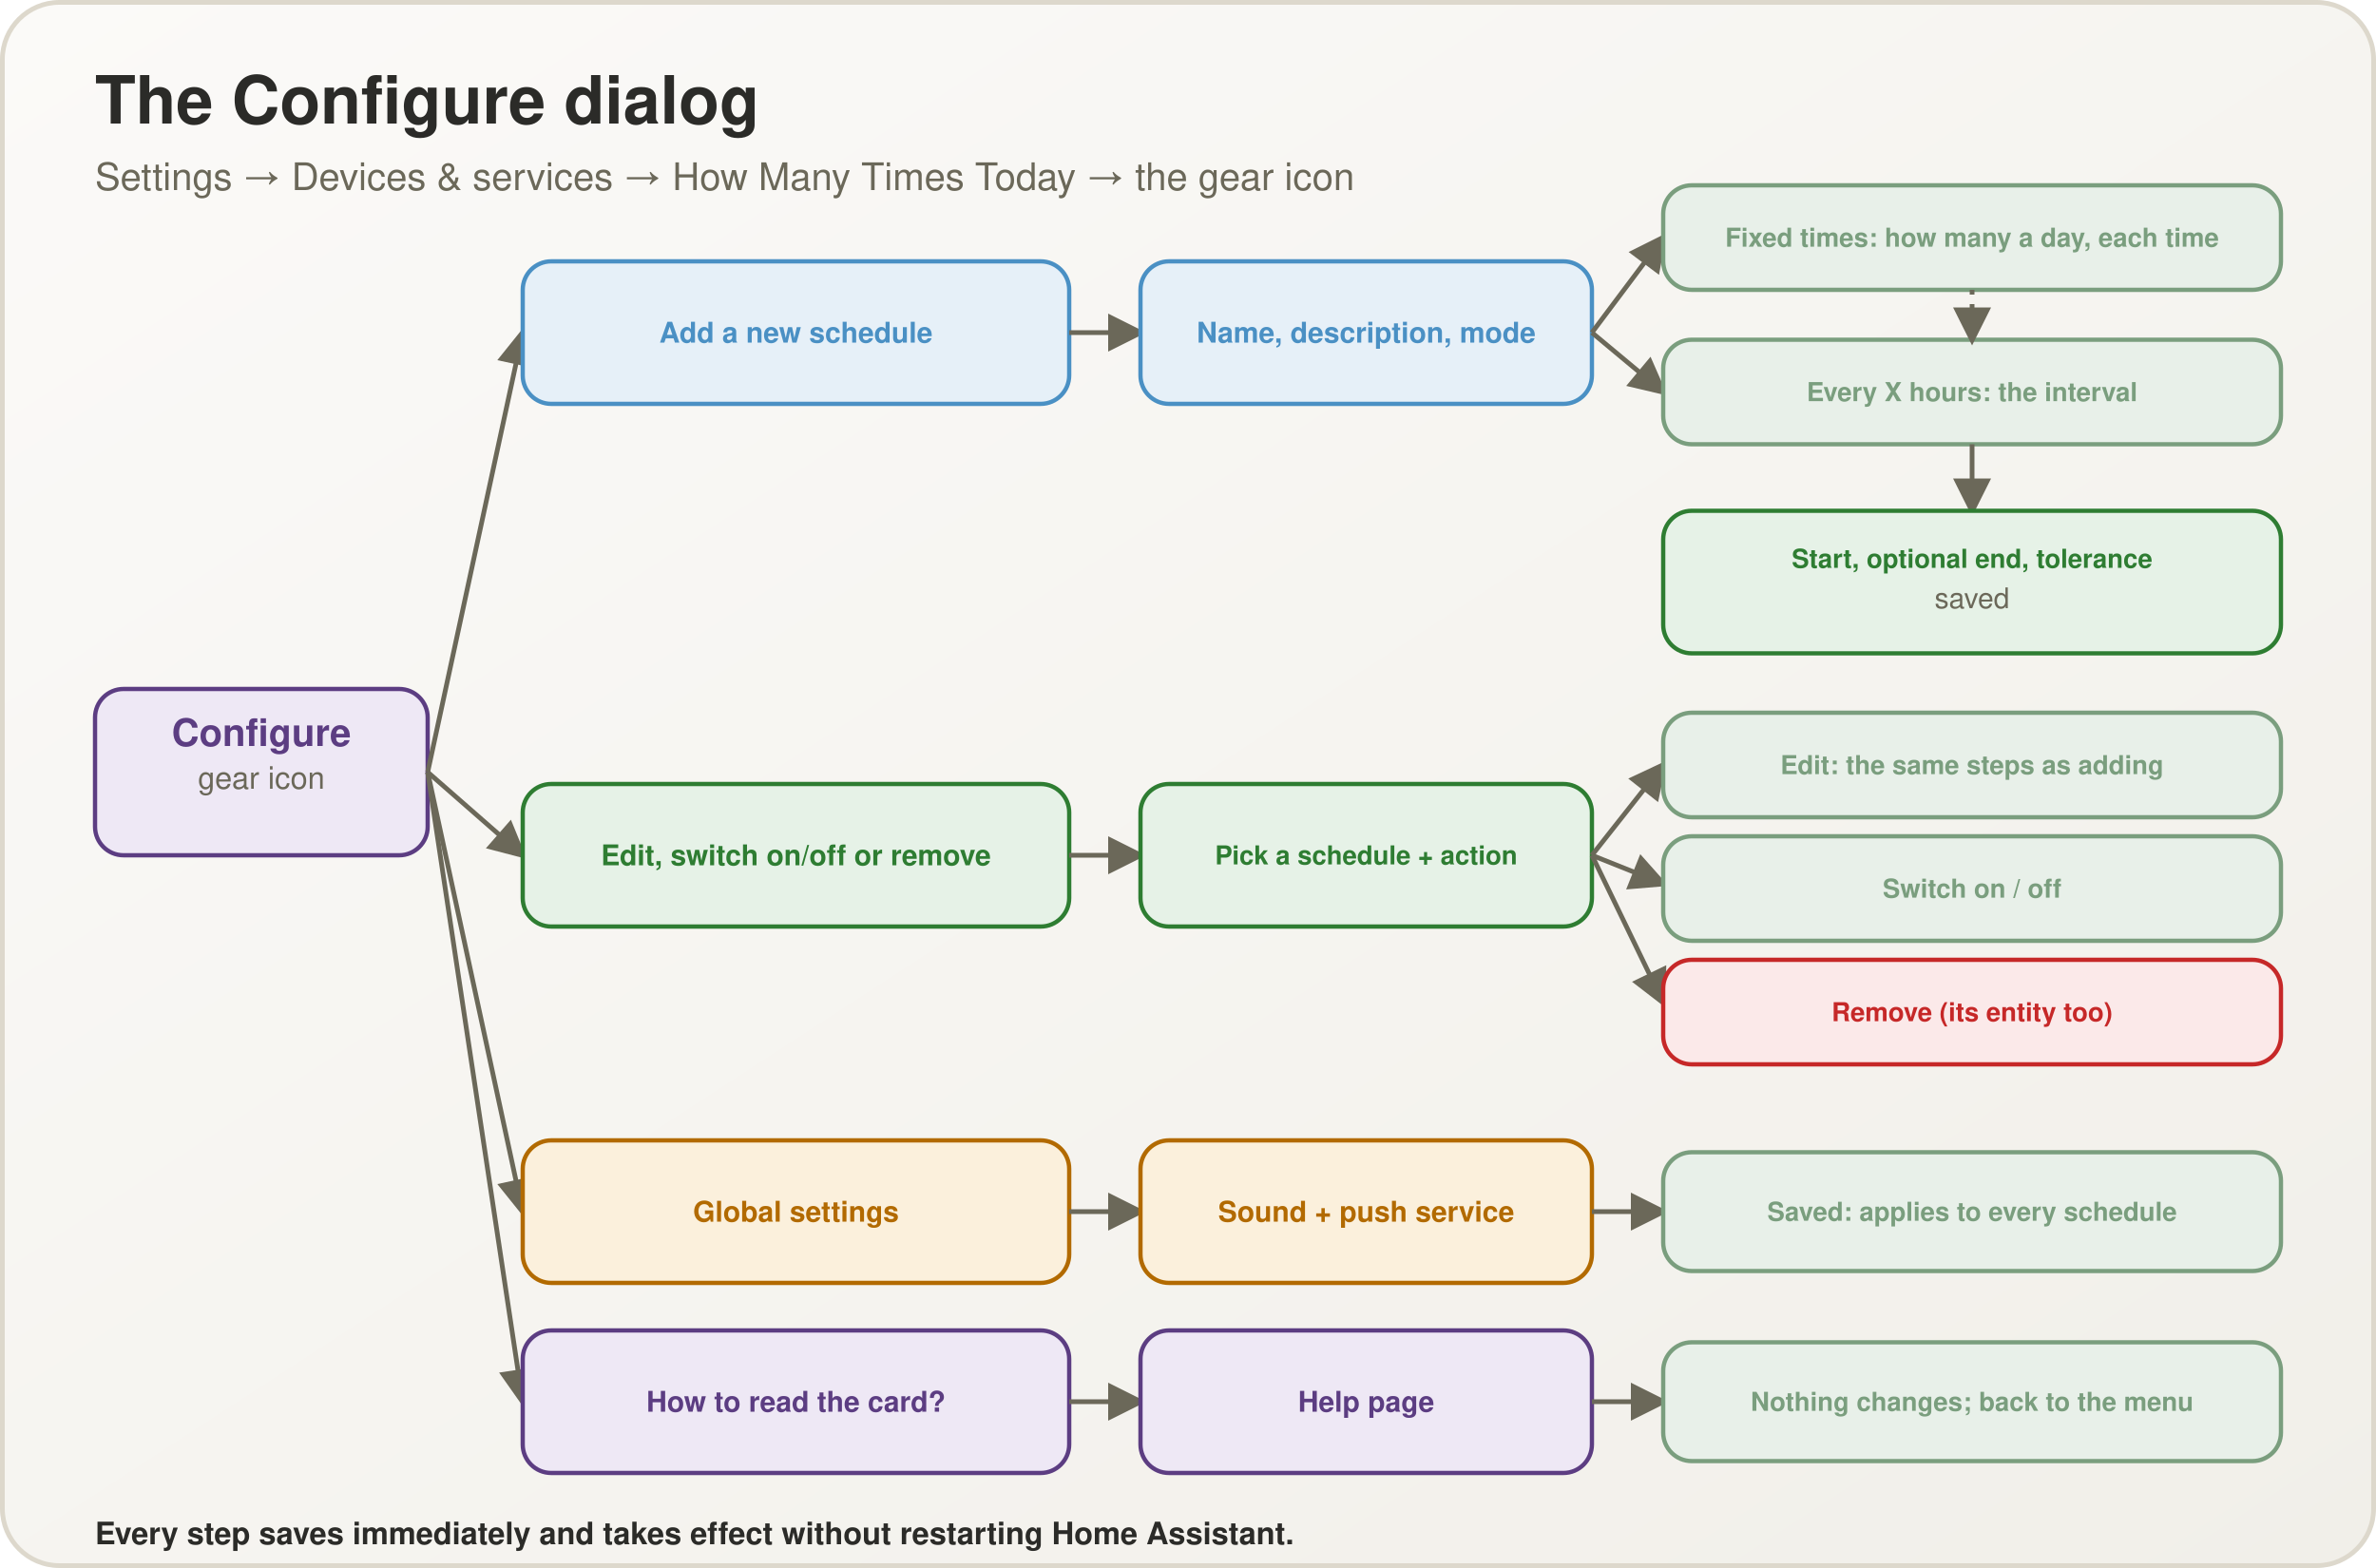
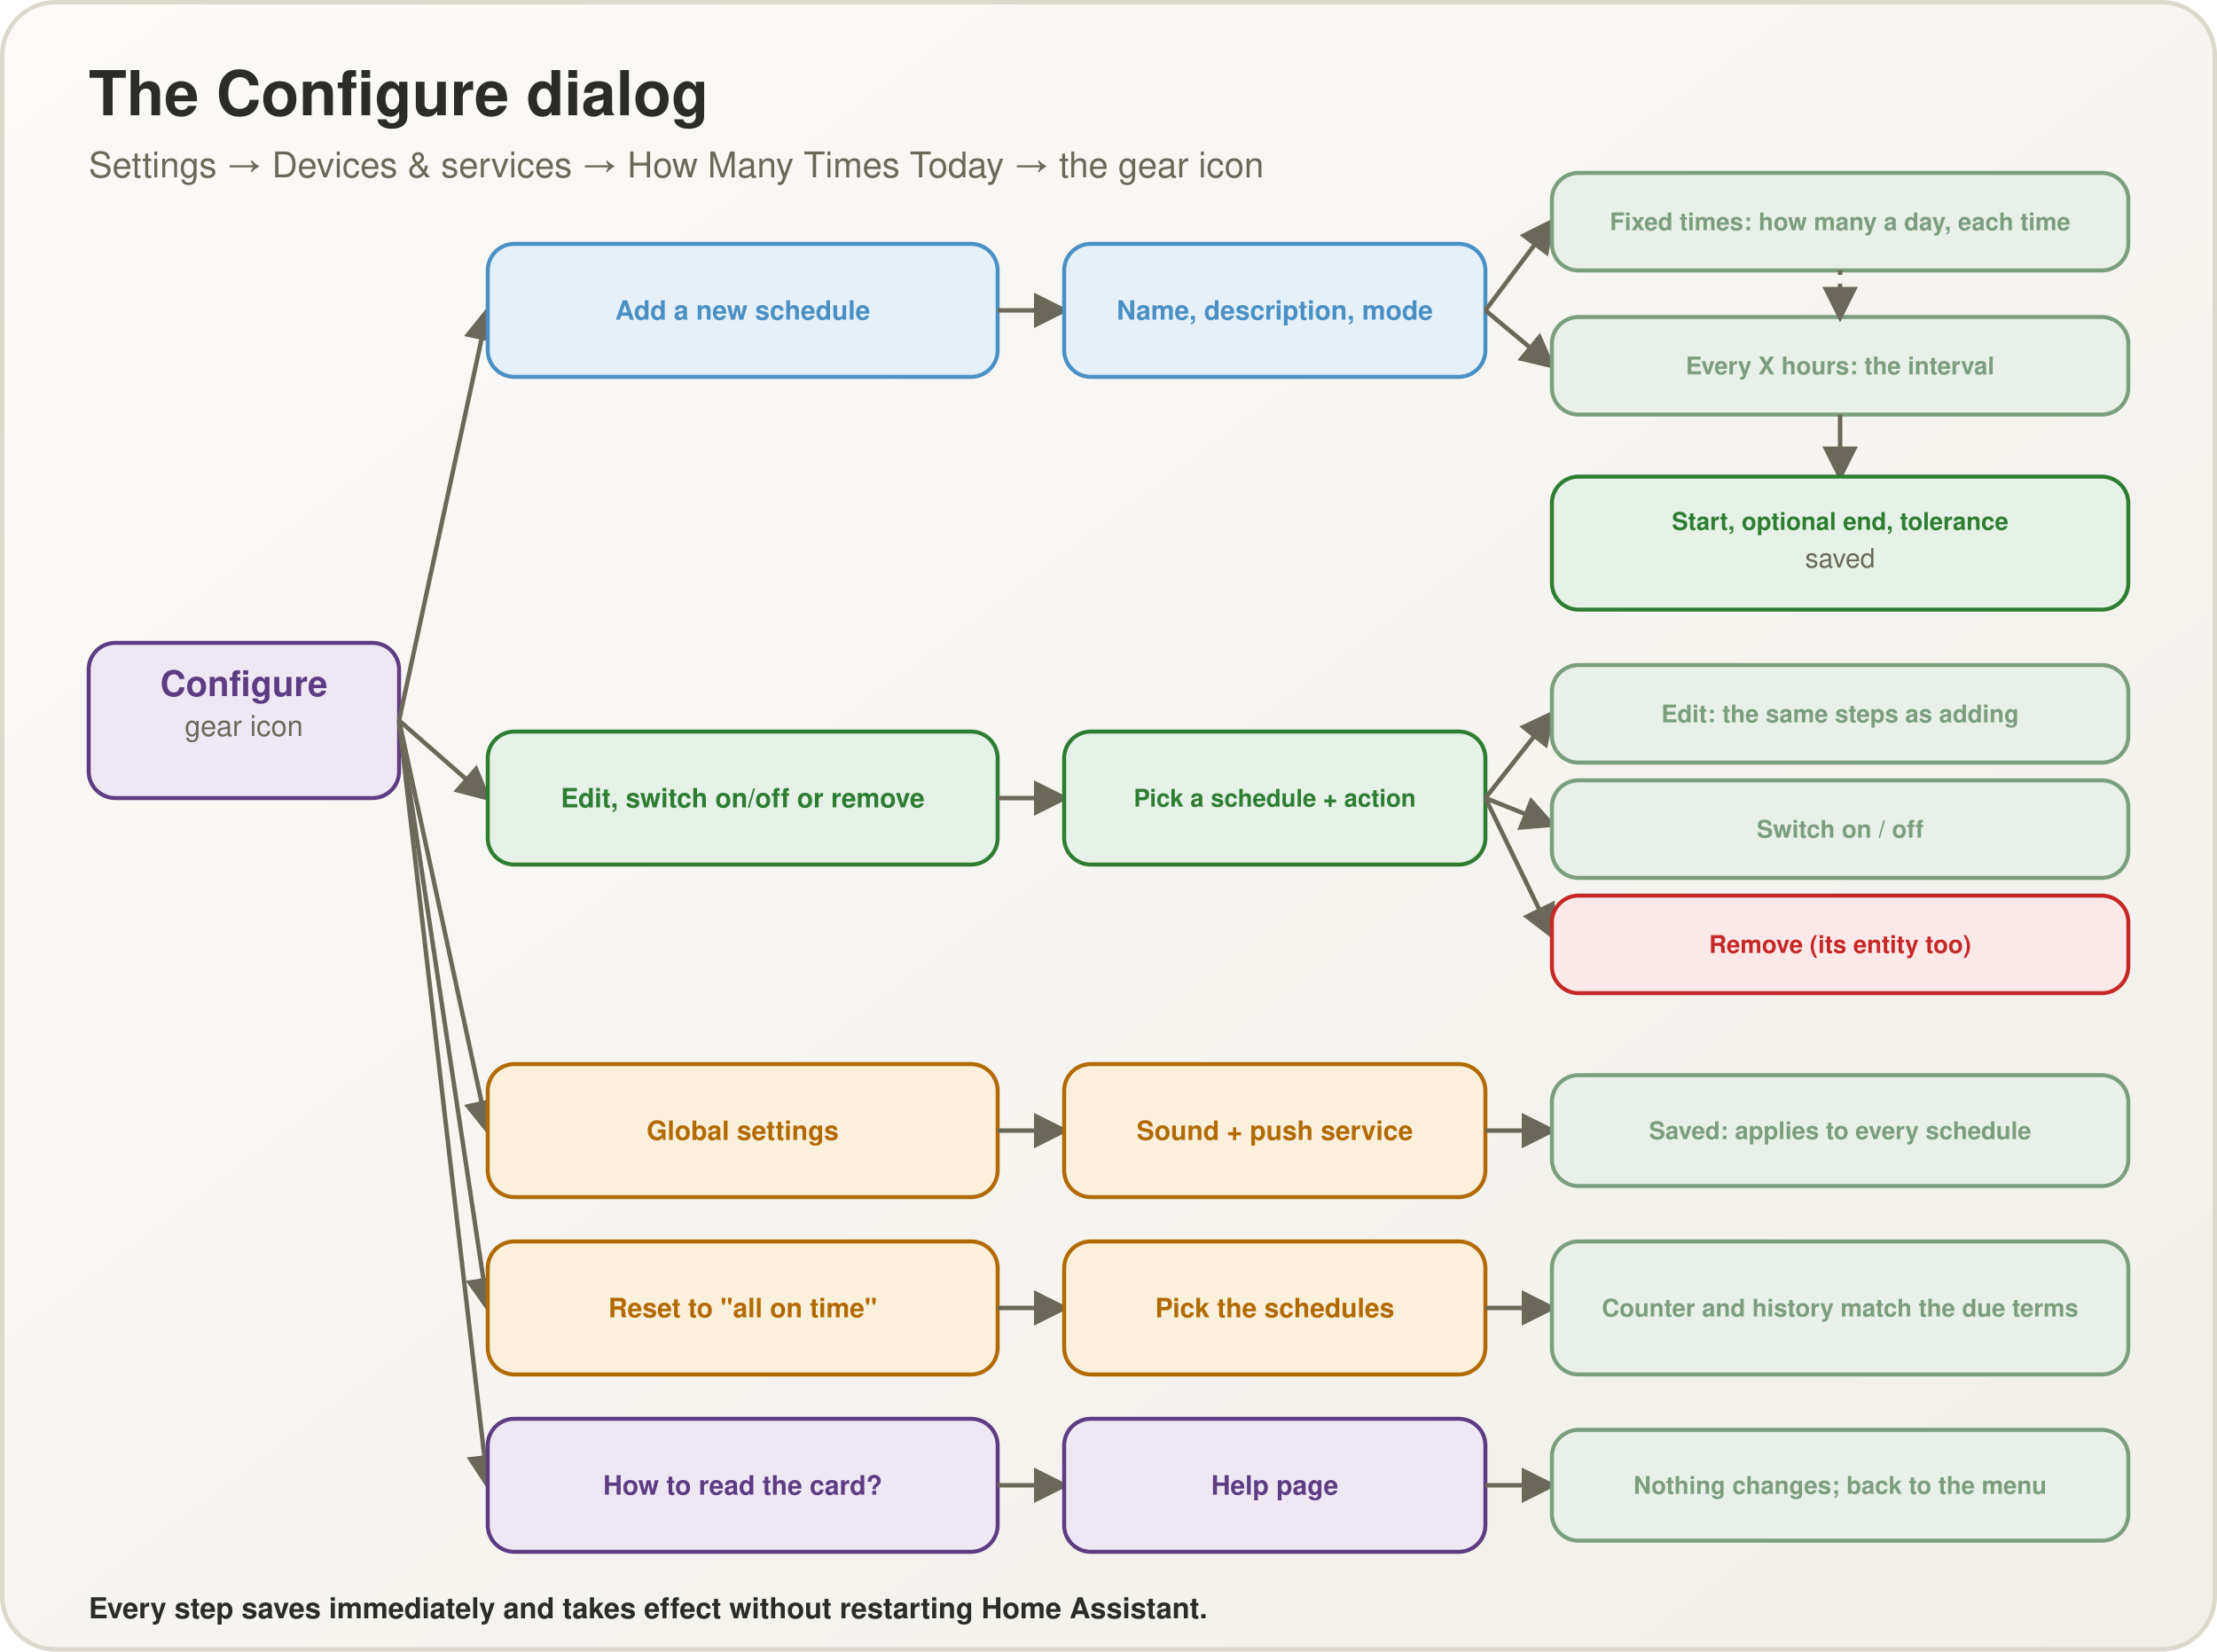
- <svg xmlns="http://www.w3.org/2000/svg" viewBox="0 0 1000 660" width="1000" height="660">
+ <svg xmlns="http://www.w3.org/2000/svg" viewBox="0 0 1000 745" width="1000" height="745">
  <defs>
    <linearGradient id="bg" x1="0" y1="0" x2="1" y2="1">
      <stop offset="0" stop-color="#fbfaf8" />
      <stop offset="1" stop-color="#f1efe9" />
    </linearGradient>
    <marker id="m6b6859" viewBox="0 0 10 10" refX="8.5" refY="5" markerWidth="8" markerHeight="8" orient="auto-start-reverse">
      <path d="M0,0 L10,5 L0,10 z" fill="#6b6859" />
    </marker>
  </defs>
-   <rect x="1" y="1" width="998" height="658" rx="24" fill="url(#bg)" stroke="#ddd8cc" stroke-width="2" />
+   <rect x="1" y="1" width="998" height="743" rx="24" fill="url(#bg)" stroke="#ddd8cc" stroke-width="2" />
  <text x="40" y="52" font-family="Segoe UI, Helvetica, Arial, sans-serif" font-size="28" font-weight="700" fill="#2b2b28" text-anchor="start">The Configure dialog</text>
  <text x="40" y="80" font-family="Segoe UI, Helvetica, Arial, sans-serif" font-size="16" font-weight="400" fill="#6b6859" text-anchor="start">Settings → Devices &amp; services → How Many Times Today → the gear icon</text>
  <rect x="40" y="290" width="140" height="70" rx="12" fill="#eee8f5" stroke="#5c3d82" stroke-width="1.8" />
  <text x="110.0" y="314" font-family="Segoe UI, Helvetica, Arial, sans-serif" font-size="16" font-weight="700" fill="#5c3d82" text-anchor="middle">Configure</text>
  <text x="110.0" y="332" font-family="Segoe UI, Helvetica, Arial, sans-serif" font-size="13" font-weight="400" fill="#6b6859" text-anchor="middle">gear icon</text>
  <line x1="180" y1="325" x2="220" y2="140" stroke="#6b6859" stroke-width="2" marker-end="url(#m6b6859)" />
  <rect x="220" y="110" width="230" height="60" rx="12" fill="#e6f0f8" stroke="#4a90c4" stroke-width="1.8" />
  <text x="335.0" y="144.2" font-family="Segoe UI, Helvetica, Arial, sans-serif" font-size="12" font-weight="700" fill="#4a90c4" text-anchor="middle">Add a new schedule</text>
  <line x1="450" y1="140" x2="480" y2="140" stroke="#6b6859" stroke-width="2" marker-end="url(#m6b6859)" />
  <line x1="180" y1="325" x2="220" y2="360" stroke="#6b6859" stroke-width="2" marker-end="url(#m6b6859)" />
  <rect x="220" y="330" width="230" height="60" rx="12" fill="#e6f2e7" stroke="#2e7d32" stroke-width="1.8" />
  <text x="335.0" y="364.2" font-family="Segoe UI, Helvetica, Arial, sans-serif" font-size="12" font-weight="700" fill="#2e7d32" text-anchor="middle">Edit, switch on/off or remove</text>
  <line x1="450" y1="360" x2="480" y2="360" stroke="#6b6859" stroke-width="2" marker-end="url(#m6b6859)" />
  <line x1="180" y1="325" x2="220" y2="510" stroke="#6b6859" stroke-width="2" marker-end="url(#m6b6859)" />
  <rect x="220" y="480" width="230" height="60" rx="12" fill="#fbf0dc" stroke="#b26a00" stroke-width="1.8" />
  <text x="335.0" y="514.2" font-family="Segoe UI, Helvetica, Arial, sans-serif" font-size="12" font-weight="700" fill="#b26a00" text-anchor="middle">Global settings</text>
  <line x1="450" y1="510" x2="480" y2="510" stroke="#6b6859" stroke-width="2" marker-end="url(#m6b6859)" />
  <rect x="480" y="110" width="190" height="60" rx="12" fill="#e6f0f8" stroke="#4a90c4" stroke-width="1.8" />
  <text x="575.0" y="144.2" font-family="Segoe UI, Helvetica, Arial, sans-serif" font-size="12" font-weight="700" fill="#4a90c4" text-anchor="middle">Name, description, mode</text>
  <line x1="670" y1="140" x2="700" y2="100" stroke="#6b6859" stroke-width="2" marker-end="url(#m6b6859)" />
  <line x1="670" y1="140" x2="700" y2="165" stroke="#6b6859" stroke-width="2" marker-end="url(#m6b6859)" />
  <rect x="700" y="78" width="260" height="44" rx="12" fill="#e8f0e9" stroke="#7a9e7e" stroke-width="1.8" />
  <text x="830.0" y="103.85" font-family="Segoe UI, Helvetica, Arial, sans-serif" font-size="11" font-weight="700" fill="#7a9e7e" text-anchor="middle">Fixed times: how many a day, each time</text>
  <rect x="700" y="143" width="260" height="44" rx="12" fill="#e8f0e9" stroke="#7a9e7e" stroke-width="1.8" />
  <text x="830.0" y="168.85" font-family="Segoe UI, Helvetica, Arial, sans-serif" font-size="11" font-weight="700" fill="#7a9e7e" text-anchor="middle">Every X hours: the interval</text>
  <line x1="830" y1="122" x2="830" y2="143" stroke="#6b6859" stroke-width="2" stroke-dasharray="2 4" marker-end="url(#m6b6859)" />
  <line x1="830" y1="187" x2="830" y2="215" stroke="#6b6859" stroke-width="2" marker-end="url(#m6b6859)" />
  <rect x="700" y="215" width="260" height="60" rx="12" fill="#e6f2e7" stroke="#2e7d32" stroke-width="1.8" />
  <text x="830.0" y="239" font-family="Segoe UI, Helvetica, Arial, sans-serif" font-size="11" font-weight="700" fill="#2e7d32" text-anchor="middle">Start, optional end, tolerance</text>
  <text x="830.0" y="256" font-family="Segoe UI, Helvetica, Arial, sans-serif" font-size="12" font-weight="400" fill="#6b6859" text-anchor="middle">saved</text>
  <rect x="480" y="330" width="190" height="60" rx="12" fill="#e6f2e7" stroke="#2e7d32" stroke-width="1.8" />
  <text x="575.0" y="363.85" font-family="Segoe UI, Helvetica, Arial, sans-serif" font-size="11" font-weight="700" fill="#2e7d32" text-anchor="middle">Pick a schedule + action</text>
  <line x1="670" y1="360" x2="700" y2="322" stroke="#6b6859" stroke-width="2" marker-end="url(#m6b6859)" />
  <line x1="670" y1="360" x2="700" y2="372" stroke="#6b6859" stroke-width="2" marker-end="url(#m6b6859)" />
  <line x1="670" y1="360" x2="700" y2="422" stroke="#6b6859" stroke-width="2" marker-end="url(#m6b6859)" />
  <rect x="700" y="300" width="260" height="44" rx="12" fill="#e8f0e9" stroke="#7a9e7e" stroke-width="1.8" />
  <text x="830.0" y="325.85" font-family="Segoe UI, Helvetica, Arial, sans-serif" font-size="11" font-weight="700" fill="#7a9e7e" text-anchor="middle">Edit: the same steps as adding</text>
  <rect x="700" y="352" width="260" height="44" rx="12" fill="#e8f0e9" stroke="#7a9e7e" stroke-width="1.8" />
  <text x="830.0" y="377.85" font-family="Segoe UI, Helvetica, Arial, sans-serif" font-size="11" font-weight="700" fill="#7a9e7e" text-anchor="middle">Switch on / off</text>
  <rect x="700" y="404" width="260" height="44" rx="12" fill="#fbe9e9" stroke="#c62828" stroke-width="1.8" />
  <text x="830.0" y="429.85" font-family="Segoe UI, Helvetica, Arial, sans-serif" font-size="11" font-weight="700" fill="#c62828" text-anchor="middle">Remove (its entity too)</text>
  <rect x="480" y="480" width="190" height="60" rx="12" fill="#fbf0dc" stroke="#b26a00" stroke-width="1.8" />
  <text x="575.0" y="514.2" font-family="Segoe UI, Helvetica, Arial, sans-serif" font-size="12" font-weight="700" fill="#b26a00" text-anchor="middle">Sound + push service</text>
  <line x1="670" y1="510" x2="700" y2="510" stroke="#6b6859" stroke-width="2" marker-end="url(#m6b6859)" />
  <rect x="700" y="485" width="260" height="50" rx="12" fill="#e8f0e9" stroke="#7a9e7e" stroke-width="1.8" />
  <text x="830.0" y="513.85" font-family="Segoe UI, Helvetica, Arial, sans-serif" font-size="11" font-weight="700" fill="#7a9e7e" text-anchor="middle">Saved: applies to every schedule</text>
  <line x1="180" y1="325" x2="220" y2="590" stroke="#6b6859" stroke-width="2" marker-end="url(#m6b6859)" />
-   <rect x="220" y="560" width="230" height="60" rx="12" fill="#eee8f5" stroke="#5c3d82" stroke-width="1.8" />
-   <text x="335.0" y="594.2" font-family="Segoe UI, Helvetica, Arial, sans-serif" font-size="12" font-weight="700" fill="#5c3d82" text-anchor="middle">How to read the card?</text>
+   <rect x="220" y="560" width="230" height="60" rx="12" fill="#fbf0dc" stroke="#b26a00" stroke-width="1.8" />
+   <text x="335.0" y="594.2" font-family="Segoe UI, Helvetica, Arial, sans-serif" font-size="12" font-weight="700" fill="#b26a00" text-anchor="middle">Reset to "all on time"</text>
  <line x1="450" y1="590" x2="480" y2="590" stroke="#6b6859" stroke-width="2" marker-end="url(#m6b6859)" />
-   <rect x="480" y="560" width="190" height="60" rx="12" fill="#eee8f5" stroke="#5c3d82" stroke-width="1.8" />
-   <text x="575.0" y="594.2" font-family="Segoe UI, Helvetica, Arial, sans-serif" font-size="12" font-weight="700" fill="#5c3d82" text-anchor="middle">Help page</text>
+   <rect x="480" y="560" width="190" height="60" rx="12" fill="#fbf0dc" stroke="#b26a00" stroke-width="1.8" />
+   <text x="575.0" y="594.2" font-family="Segoe UI, Helvetica, Arial, sans-serif" font-size="12" font-weight="700" fill="#b26a00" text-anchor="middle">Pick the schedules</text>
  <line x1="670" y1="590" x2="700" y2="590" stroke="#6b6859" stroke-width="2" marker-end="url(#m6b6859)" />
-   <rect x="700" y="565" width="260" height="50" rx="12" fill="#e8f0e9" stroke="#7a9e7e" stroke-width="1.8" />
-   <text x="830.0" y="593.85" font-family="Segoe UI, Helvetica, Arial, sans-serif" font-size="11" font-weight="700" fill="#7a9e7e" text-anchor="middle">Nothing changes; back to the menu</text>
-   <text x="40" y="650" font-family="Segoe UI, Helvetica, Arial, sans-serif" font-size="13" font-weight="600" fill="#2b2b28" text-anchor="start">Every step saves immediately and takes effect without restarting Home Assistant.</text>
+   <rect x="700" y="560" width="260" height="60" rx="12" fill="#e8f0e9" stroke="#7a9e7e" stroke-width="1.8" />
+   <text x="830.0" y="593.85" font-family="Segoe UI, Helvetica, Arial, sans-serif" font-size="11" font-weight="700" fill="#7a9e7e" text-anchor="middle">Counter and history match the due terms</text>
+   <line x1="180" y1="325" x2="220" y2="670" stroke="#6b6859" stroke-width="2" marker-end="url(#m6b6859)" />
+   <rect x="220" y="640" width="230" height="60" rx="12" fill="#eee8f5" stroke="#5c3d82" stroke-width="1.8" />
+   <text x="335.0" y="674.2" font-family="Segoe UI, Helvetica, Arial, sans-serif" font-size="12" font-weight="700" fill="#5c3d82" text-anchor="middle">How to read the card?</text>
+   <line x1="450" y1="670" x2="480" y2="670" stroke="#6b6859" stroke-width="2" marker-end="url(#m6b6859)" />
+   <rect x="480" y="640" width="190" height="60" rx="12" fill="#eee8f5" stroke="#5c3d82" stroke-width="1.8" />
+   <text x="575.0" y="674.2" font-family="Segoe UI, Helvetica, Arial, sans-serif" font-size="12" font-weight="700" fill="#5c3d82" text-anchor="middle">Help page</text>
+   <line x1="670" y1="670" x2="700" y2="670" stroke="#6b6859" stroke-width="2" marker-end="url(#m6b6859)" />
+   <rect x="700" y="645" width="260" height="50" rx="12" fill="#e8f0e9" stroke="#7a9e7e" stroke-width="1.8" />
+   <text x="830.0" y="673.85" font-family="Segoe UI, Helvetica, Arial, sans-serif" font-size="11" font-weight="700" fill="#7a9e7e" text-anchor="middle">Nothing changes; back to the menu</text>
+   <text x="40" y="730" font-family="Segoe UI, Helvetica, Arial, sans-serif" font-size="13" font-weight="600" fill="#2b2b28" text-anchor="start">Every step saves immediately and takes effect without restarting Home Assistant.</text>
</svg>
